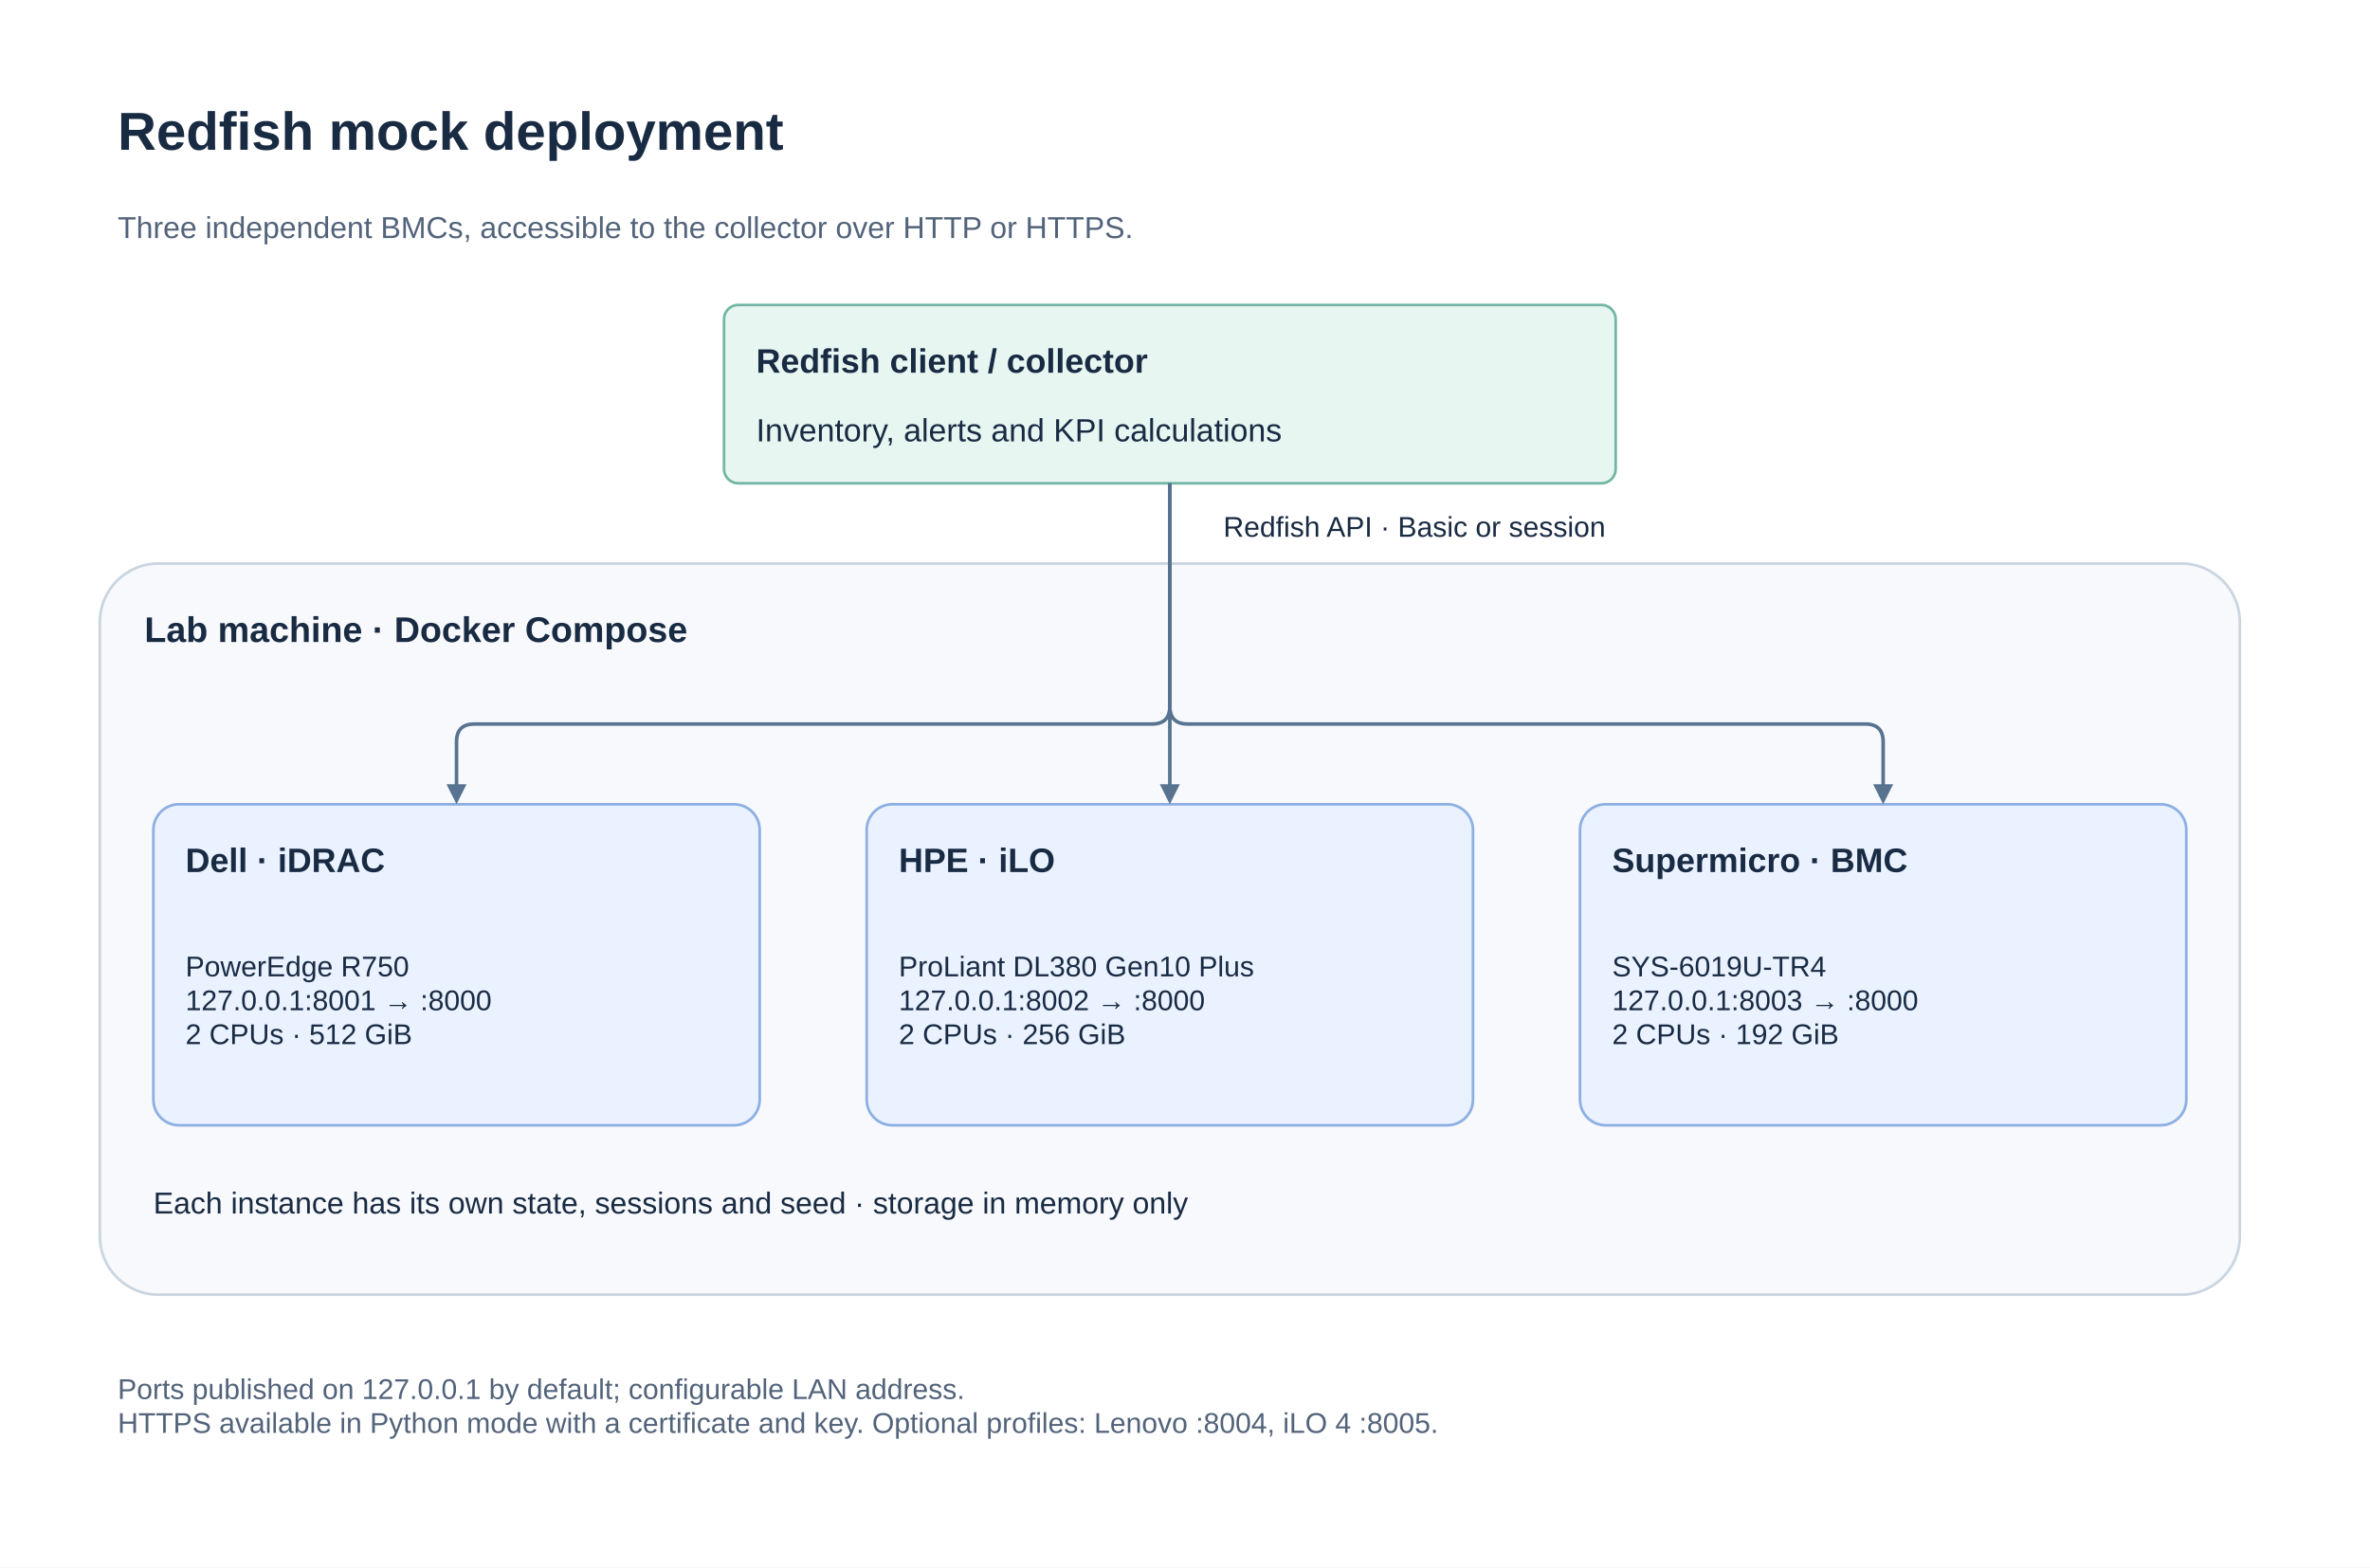
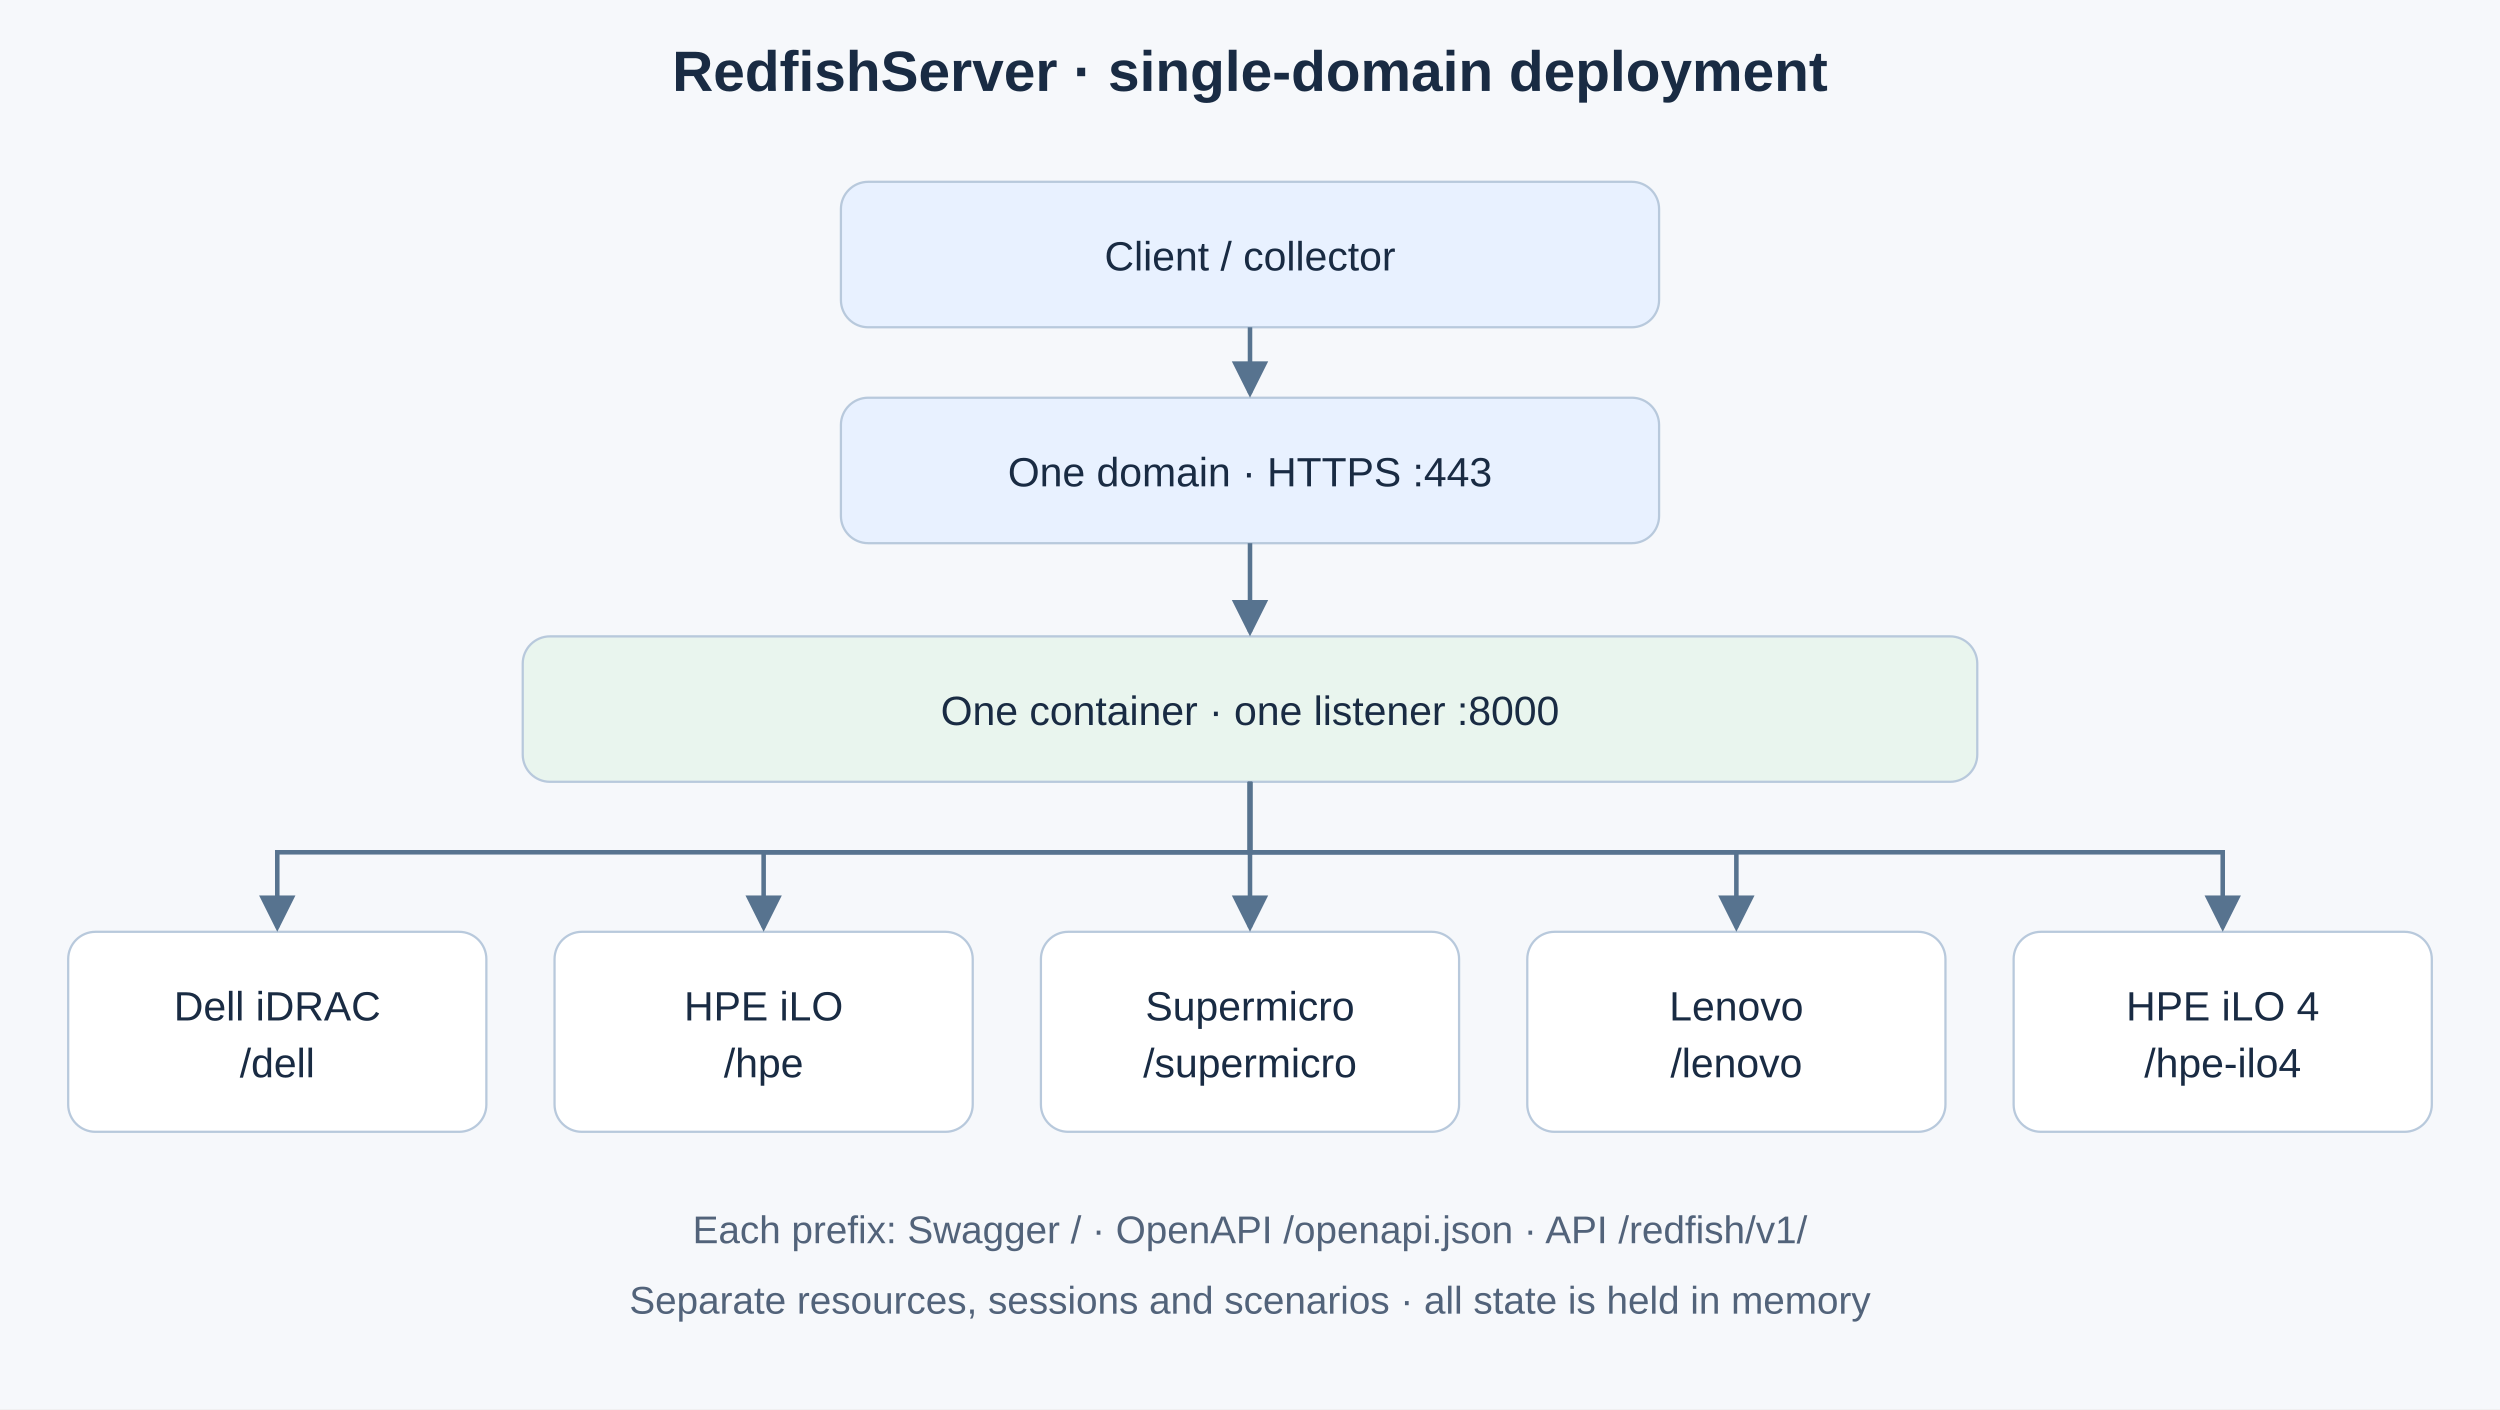
- <svg xmlns="http://www.w3.org/2000/svg" style="background: #FFFFFF; background-color: #FFFFFF; color-scheme: light;" version="1.1" width="1329px" height="879px" viewBox="0 0 1329 879" content="&lt;mxfile host=&quot;Electron&quot; agent=&quot;Redfish Mock documentation&quot;&gt;&#10;  &lt;diagram id=&quot;deployment&quot; name=&quot;Redfish mock deployment&quot;&gt;&#10;    &lt;mxGraphModel dx=&quot;-664&quot; dy=&quot;-220&quot; grid=&quot;0&quot; gridSize=&quot;10&quot; guides=&quot;1&quot; tooltips=&quot;1&quot; connect=&quot;1&quot; arrows=&quot;1&quot; fold=&quot;0&quot; page=&quot;0&quot; pageScale=&quot;1&quot; pageWidth=&quot;1280&quot; pageHeight=&quot;830&quot; background=&quot;#FFFFFF&quot; math=&quot;0&quot; shadow=&quot;0&quot;&gt;&#10;      &lt;root&gt;&#10;        &lt;mxCell id=&quot;0&quot; /&gt;&#10;        &lt;mxCell id=&quot;1&quot; parent=&quot;0&quot; /&gt;&#10;        &lt;mxCell id=&quot;canvas&quot; parent=&quot;1&quot; style=&quot;rounded=1;arcSize=8;html=0;whiteSpace=wrap;fillColor=#FFFFFF;strokeColor=none;locked=1;&quot; value=&quot;&quot; vertex=&quot;1&quot;&gt;&#10;          &lt;mxGeometry height=&quot;830&quot; width=&quot;1280&quot; as=&quot;geometry&quot; /&gt;&#10;        &lt;/mxCell&gt;&#10;        &lt;mxCell id=&quot;title&quot; connectable=&quot;0&quot; parent=&quot;1&quot; style=&quot;text;html=0;whiteSpace=nowrap;overflow=visible;fillColor=none;strokeColor=none;align=left;verticalAlign=middle;fontFamily=Arial;fontSize=30;fontColor=#192B43;fontStyle=1;spacing=0;&quot; value=&quot;Redfish mock deployment&quot; vertex=&quot;1&quot;&gt;&#10;          &lt;mxGeometry height=&quot;48&quot; width=&quot;1180&quot; x=&quot;50&quot; y=&quot;30&quot; as=&quot;geometry&quot; /&gt;&#10;        &lt;/mxCell&gt;&#10;        &lt;mxCell id=&quot;subtitle&quot; connectable=&quot;0&quot; parent=&quot;1&quot; style=&quot;text;html=0;whiteSpace=nowrap;overflow=visible;fillColor=none;strokeColor=none;align=left;verticalAlign=middle;fontFamily=Arial;fontSize=17;fontColor=#52637A;fontStyle=0;spacing=0;&quot; value=&quot;Three independent BMCs, accessible to the collector over HTTP or HTTPS.&quot; vertex=&quot;1&quot;&gt;&#10;          &lt;mxGeometry height=&quot;48&quot; width=&quot;1180&quot; x=&quot;50&quot; y=&quot;86&quot; as=&quot;geometry&quot; /&gt;&#10;        &lt;/mxCell&gt;&#10;        &lt;mxCell id=&quot;collector&quot; parent=&quot;1&quot; style=&quot;rounded=1;arcSize=8;html=0;whiteSpace=wrap;fillColor=#E8F6F2;strokeColor=#72B7A6;strokeWidth=1.5;&quot; value=&quot;&quot; vertex=&quot;1&quot;&gt;&#10;          &lt;mxGeometry height=&quot;100&quot; width=&quot;500&quot; x=&quot;390&quot; y=&quot;155&quot; as=&quot;geometry&quot; /&gt;&#10;        &lt;/mxCell&gt;&#10;        &lt;mxCell id=&quot;collector-title&quot; connectable=&quot;0&quot; parent=&quot;collector&quot; style=&quot;text;html=0;whiteSpace=nowrap;overflow=visible;fillColor=none;strokeColor=none;align=left;verticalAlign=middle;fontFamily=Arial;fontSize=19;fontColor=#192B43;fontStyle=1;spacing=0;&quot; value=&quot;Redfish client / collector&quot; vertex=&quot;1&quot;&gt;&#10;          &lt;mxGeometry height=&quot;35&quot; width=&quot;464&quot; x=&quot;18&quot; y=&quot;12&quot; as=&quot;geometry&quot; /&gt;&#10;        &lt;/mxCell&gt;&#10;        &lt;mxCell id=&quot;collector-body&quot; connectable=&quot;0&quot; parent=&quot;collector&quot; style=&quot;text;html=0;whiteSpace=nowrap;overflow=visible;fillColor=none;strokeColor=none;align=left;verticalAlign=middle;fontFamily=Arial;fontSize=18;fontColor=#192B43;fontStyle=0;spacing=0;&quot; value=&quot;Inventory, alerts and KPI calculations&quot; vertex=&quot;1&quot;&gt;&#10;          &lt;mxGeometry height=&quot;39&quot; width=&quot;464&quot; x=&quot;18&quot; y=&quot;49&quot; as=&quot;geometry&quot; /&gt;&#10;        &lt;/mxCell&gt;&#10;        &lt;mxCell id=&quot;host&quot; parent=&quot;1&quot; style=&quot;rounded=1;arcSize=8;html=0;whiteSpace=wrap;fillColor=#F7F9FC;strokeColor=#CBD5E1;strokeWidth=1.5;&quot; value=&quot;&quot; vertex=&quot;1&quot;&gt;&#10;          &lt;mxGeometry height=&quot;410&quot; width=&quot;1200&quot; x=&quot;40&quot; y=&quot;300&quot; as=&quot;geometry&quot; /&gt;&#10;        &lt;/mxCell&gt;&#10;        &lt;mxCell id=&quot;host-title&quot; connectable=&quot;0&quot; parent=&quot;1&quot; style=&quot;text;html=0;whiteSpace=nowrap;overflow=visible;fillColor=none;strokeColor=none;align=left;verticalAlign=middle;fontFamily=Arial;fontSize=20;fontColor=#192B43;fontStyle=1;spacing=0;&quot; value=&quot;Lab machine · Docker Compose&quot; vertex=&quot;1&quot;&gt;&#10;          &lt;mxGeometry height=&quot;34&quot; width=&quot;1150&quot; x=&quot;65&quot; y=&quot;318&quot; as=&quot;geometry&quot; /&gt;&#10;        &lt;/mxCell&gt;&#10;        &lt;mxCell id=&quot;dell&quot; parent=&quot;1&quot; style=&quot;rounded=1;arcSize=8;html=0;whiteSpace=wrap;fillColor=#EAF2FF;strokeColor=#8DAFE2;strokeWidth=1.5;&quot; value=&quot;&quot; vertex=&quot;1&quot;&gt;&#10;          &lt;mxGeometry height=&quot;180&quot; width=&quot;340&quot; x=&quot;70&quot; y=&quot;435&quot; as=&quot;geometry&quot; /&gt;&#10;        &lt;/mxCell&gt;&#10;        &lt;mxCell id=&quot;dell-title&quot; connectable=&quot;0&quot; parent=&quot;dell&quot; style=&quot;text;html=0;whiteSpace=nowrap;overflow=visible;fillColor=none;strokeColor=none;align=left;verticalAlign=middle;fontFamily=Arial;fontSize=19;fontColor=#192B43;fontStyle=1;spacing=0;&quot; value=&quot;Dell · iDRAC&quot; vertex=&quot;1&quot;&gt;&#10;          &lt;mxGeometry height=&quot;35&quot; width=&quot;304&quot; x=&quot;18&quot; y=&quot;12&quot; as=&quot;geometry&quot; /&gt;&#10;        &lt;/mxCell&gt;&#10;        &lt;mxCell id=&quot;dell-body&quot; connectable=&quot;0&quot; parent=&quot;dell&quot; style=&quot;text;html=0;whiteSpace=nowrap;overflow=visible;fillColor=none;strokeColor=none;align=left;verticalAlign=middle;fontFamily=Arial;fontSize=16;fontColor=#192B43;fontStyle=0;spacing=0;&quot; value=&quot;PowerEdge R750&amp;#xa;127.0.0.1:8001 → :8000&amp;#xa;2 CPUs · 512 GiB&quot; vertex=&quot;1&quot;&gt;&#10;          &lt;mxGeometry height=&quot;119&quot; width=&quot;304&quot; x=&quot;18&quot; y=&quot;49&quot; as=&quot;geometry&quot; /&gt;&#10;        &lt;/mxCell&gt;&#10;        &lt;mxCell id=&quot;to-dell&quot; edge=&quot;1&quot; parent=&quot;1&quot; source=&quot;collector&quot; style=&quot;edgeStyle=orthogonalEdgeStyle;rounded=1;orthogonalLoop=1;jettySize=auto;html=0;endArrow=block;endFill=1;strokeColor=#57738F;strokeWidth=2;fontFamily=Arial;fontSize=14;fontColor=#425A74;labelBackgroundColor=#FFFFFF;exitX=0.5;exitY=1;exitDx=0;exitDy=0;entryX=0.5;entryY=0;entryDx=0;entryDy=0;&quot; target=&quot;dell&quot; value=&quot;&quot;&gt;&#10;          &lt;mxGeometry relative=&quot;1&quot; as=&quot;geometry&quot;&gt;&#10;            &lt;Array as=&quot;points&quot;&gt;&#10;              &lt;mxPoint x=&quot;640&quot; y=&quot;390&quot; /&gt;&#10;              &lt;mxPoint x=&quot;240&quot; y=&quot;390&quot; /&gt;&#10;            &lt;/Array&gt;&#10;          &lt;/mxGeometry&gt;&#10;        &lt;/mxCell&gt;&#10;        &lt;mxCell id=&quot;hpe&quot; parent=&quot;1&quot; style=&quot;rounded=1;arcSize=8;html=0;whiteSpace=wrap;fillColor=#EAF2FF;strokeColor=#8DAFE2;strokeWidth=1.5;&quot; value=&quot;&quot; vertex=&quot;1&quot;&gt;&#10;          &lt;mxGeometry height=&quot;180&quot; width=&quot;340&quot; x=&quot;470&quot; y=&quot;435&quot; as=&quot;geometry&quot; /&gt;&#10;        &lt;/mxCell&gt;&#10;        &lt;mxCell id=&quot;hpe-title&quot; connectable=&quot;0&quot; parent=&quot;hpe&quot; style=&quot;text;html=0;whiteSpace=nowrap;overflow=visible;fillColor=none;strokeColor=none;align=left;verticalAlign=middle;fontFamily=Arial;fontSize=19;fontColor=#192B43;fontStyle=1;spacing=0;&quot; value=&quot;HPE · iLO&quot; vertex=&quot;1&quot;&gt;&#10;          &lt;mxGeometry height=&quot;35&quot; width=&quot;304&quot; x=&quot;18&quot; y=&quot;12&quot; as=&quot;geometry&quot; /&gt;&#10;        &lt;/mxCell&gt;&#10;        &lt;mxCell id=&quot;hpe-body&quot; connectable=&quot;0&quot; parent=&quot;hpe&quot; style=&quot;text;html=0;whiteSpace=nowrap;overflow=visible;fillColor=none;strokeColor=none;align=left;verticalAlign=middle;fontFamily=Arial;fontSize=16;fontColor=#192B43;fontStyle=0;spacing=0;&quot; value=&quot;ProLiant DL380 Gen10 Plus&amp;#xa;127.0.0.1:8002 → :8000&amp;#xa;2 CPUs · 256 GiB&quot; vertex=&quot;1&quot;&gt;&#10;          &lt;mxGeometry height=&quot;119&quot; width=&quot;304&quot; x=&quot;18&quot; y=&quot;49&quot; as=&quot;geometry&quot; /&gt;&#10;        &lt;/mxCell&gt;&#10;        &lt;mxCell id=&quot;to-hpe&quot; edge=&quot;1&quot; parent=&quot;1&quot; source=&quot;collector&quot; style=&quot;edgeStyle=orthogonalEdgeStyle;rounded=1;orthogonalLoop=1;jettySize=auto;html=0;endArrow=block;endFill=1;strokeColor=#57738F;strokeWidth=2;fontFamily=Arial;fontSize=14;fontColor=#425A74;labelBackgroundColor=#FFFFFF;exitX=0.5;exitY=1;exitDx=0;exitDy=0;entryX=0.5;entryY=0;entryDx=0;entryDy=0;&quot; target=&quot;hpe&quot; value=&quot;&quot;&gt;&#10;          &lt;mxGeometry relative=&quot;1&quot; as=&quot;geometry&quot;&gt;&#10;            &lt;Array as=&quot;points&quot;&gt;&#10;              &lt;mxPoint x=&quot;640&quot; y=&quot;390&quot; /&gt;&#10;              &lt;mxPoint x=&quot;640&quot; y=&quot;390&quot; /&gt;&#10;            &lt;/Array&gt;&#10;          &lt;/mxGeometry&gt;&#10;        &lt;/mxCell&gt;&#10;        &lt;mxCell id=&quot;smc&quot; parent=&quot;1&quot; style=&quot;rounded=1;arcSize=8;html=0;whiteSpace=wrap;fillColor=#EAF2FF;strokeColor=#8DAFE2;strokeWidth=1.5;&quot; value=&quot;&quot; vertex=&quot;1&quot;&gt;&#10;          &lt;mxGeometry height=&quot;180&quot; width=&quot;340&quot; x=&quot;870&quot; y=&quot;435&quot; as=&quot;geometry&quot; /&gt;&#10;        &lt;/mxCell&gt;&#10;        &lt;mxCell id=&quot;smc-title&quot; connectable=&quot;0&quot; parent=&quot;smc&quot; style=&quot;text;html=0;whiteSpace=nowrap;overflow=visible;fillColor=none;strokeColor=none;align=left;verticalAlign=middle;fontFamily=Arial;fontSize=19;fontColor=#192B43;fontStyle=1;spacing=0;&quot; value=&quot;Supermicro · BMC&quot; vertex=&quot;1&quot;&gt;&#10;          &lt;mxGeometry height=&quot;35&quot; width=&quot;304&quot; x=&quot;18&quot; y=&quot;12&quot; as=&quot;geometry&quot; /&gt;&#10;        &lt;/mxCell&gt;&#10;        &lt;mxCell id=&quot;smc-body&quot; connectable=&quot;0&quot; parent=&quot;smc&quot; style=&quot;text;html=0;whiteSpace=nowrap;overflow=visible;fillColor=none;strokeColor=none;align=left;verticalAlign=middle;fontFamily=Arial;fontSize=16;fontColor=#192B43;fontStyle=0;spacing=0;&quot; value=&quot;SYS-6019U-TR4&amp;#xa;127.0.0.1:8003 → :8000&amp;#xa;2 CPUs · 192 GiB&quot; vertex=&quot;1&quot;&gt;&#10;          &lt;mxGeometry height=&quot;119&quot; width=&quot;304&quot; x=&quot;18&quot; y=&quot;49&quot; as=&quot;geometry&quot; /&gt;&#10;        &lt;/mxCell&gt;&#10;        &lt;mxCell id=&quot;to-smc&quot; edge=&quot;1&quot; parent=&quot;1&quot; source=&quot;collector&quot; style=&quot;edgeStyle=orthogonalEdgeStyle;rounded=1;orthogonalLoop=1;jettySize=auto;html=0;endArrow=block;endFill=1;strokeColor=#57738F;strokeWidth=2;fontFamily=Arial;fontSize=14;fontColor=#425A74;labelBackgroundColor=#FFFFFF;exitX=0.5;exitY=1;exitDx=0;exitDy=0;entryX=0.5;entryY=0;entryDx=0;entryDy=0;&quot; target=&quot;smc&quot; value=&quot;&quot;&gt;&#10;          &lt;mxGeometry relative=&quot;1&quot; as=&quot;geometry&quot;&gt;&#10;            &lt;Array as=&quot;points&quot;&gt;&#10;              &lt;mxPoint x=&quot;640&quot; y=&quot;390&quot; /&gt;&#10;              &lt;mxPoint x=&quot;1040&quot; y=&quot;390&quot; /&gt;&#10;            &lt;/Array&gt;&#10;          &lt;/mxGeometry&gt;&#10;        &lt;/mxCell&gt;&#10;        &lt;mxCell id=&quot;protocol&quot; connectable=&quot;0&quot; parent=&quot;1&quot; style=&quot;text;html=0;whiteSpace=nowrap;overflow=visible;fillColor=none;strokeColor=none;align=left;verticalAlign=middle;fontFamily=Arial;fontSize=16;fontColor=#192B43;fontStyle=0;spacing=0;&quot; value=&quot;Redfish API · Basic or session&quot; vertex=&quot;1&quot;&gt;&#10;          &lt;mxGeometry height=&quot;30&quot; width=&quot;450&quot; x=&quot;670&quot; y=&quot;263&quot; as=&quot;geometry&quot; /&gt;&#10;        &lt;/mxCell&gt;&#10;        &lt;mxCell id=&quot;independence&quot; connectable=&quot;0&quot; parent=&quot;1&quot; style=&quot;text;html=0;whiteSpace=nowrap;overflow=visible;fillColor=none;strokeColor=none;align=left;verticalAlign=middle;fontFamily=Arial;fontSize=17;fontColor=#192B43;fontStyle=0;spacing=0;&quot; value=&quot;Each instance has its own state, sessions and seed · storage in memory only&quot; vertex=&quot;1&quot;&gt;&#10;          &lt;mxGeometry height=&quot;34&quot; width=&quot;1140&quot; x=&quot;70&quot; y=&quot;640&quot; as=&quot;geometry&quot; /&gt;&#10;        &lt;/mxCell&gt;&#10;        &lt;mxCell id=&quot;options&quot; connectable=&quot;0&quot; parent=&quot;1&quot; style=&quot;text;html=0;whiteSpace=nowrap;overflow=visible;fillColor=none;strokeColor=none;align=left;verticalAlign=middle;fontFamily=Arial;fontSize=16;fontColor=#52637A;fontStyle=0;spacing=0;&quot; value=&quot;Ports published on 127.0.0.1 by default; configurable LAN address.&amp;#xa;HTTPS available in Python mode with a certificate and key. Optional profiles: Lenovo :8004, iLO 4 :8005.&quot; vertex=&quot;1&quot;&gt;&#10;          &lt;mxGeometry height=&quot;58&quot; width=&quot;1180&quot; x=&quot;50&quot; y=&quot;742&quot; as=&quot;geometry&quot; /&gt;&#10;        &lt;/mxCell&gt;&#10;      &lt;/root&gt;&#10;    &lt;/mxGraphModel&gt;&#10;  &lt;/diagram&gt;&#10;&lt;/mxfile&gt;&#10;">
-   <defs />
-   <rect fill="#FFFFFF" width="100%" height="100%" x="0" y="0" style="fill: rgb(255, 255, 255);" />
-   <g>
-     <g data-cell-id="0">
-       <g data-cell-id="1">
-         <g data-cell-id="canvas">
-           <g>
-             <rect x="16" y="16" width="1280" height="830" rx="66.4" ry="66.4" fill="#ffffff" stroke="none" pointer-events="all" style="fill: rgb(255, 255, 255);" />
-           </g>
-         </g>
-         <g data-cell-id="title">
-           <g>
-             <rect x="66" y="46" width="1180" height="48" fill="none" stroke="none" pointer-events="all" />
-           </g>
-           <g>
-             <g fill="#192B43" font-family="Arial" font-weight="bold" text-anchor="start" font-size="30px" style="fill: rgb(25, 43, 67);">
-               <text x="66" y="84">Redfish mock deployment</text>
-             </g>
-           </g>
-         </g>
-         <g data-cell-id="subtitle">
-           <g>
-             <rect x="66" y="102" width="1180" height="48" fill="none" stroke="none" pointer-events="all" />
-           </g>
-           <g>
-             <g fill="#52637A" font-family="Arial" text-anchor="start" font-size="17px" style="fill: rgb(82, 99, 122);">
-               <text x="66" y="133.5">Three independent BMCs, accessible to the collector over HTTP or HTTPS.</text>
-             </g>
-           </g>
-         </g>
-         <g data-cell-id="collector">
-           <g>
-             <rect x="406" y="171" width="500" height="100" rx="8" ry="8" fill="#e8f6f2" stroke="#72b7a6" stroke-width="1.5" pointer-events="all" style="fill: rgb(232, 246, 242); stroke: rgb(114, 183, 166);" />
-           </g>
-           <g data-cell-id="collector-title">
-             <g>
-               <rect x="424" y="183" width="464" height="35" fill="none" stroke="none" pointer-events="all" />
-             </g>
-             <g>
-               <g fill="#192B43" font-family="Arial" font-weight="bold" text-anchor="start" font-size="19px" style="fill: rgb(25, 43, 67);">
-                 <text x="424" y="209">Redfish client / collector</text>
-               </g>
-             </g>
-           </g>
-           <g data-cell-id="collector-body">
-             <g>
-               <rect x="424" y="220" width="464" height="39" fill="none" stroke="none" pointer-events="all" />
-             </g>
-             <g>
-               <g fill="#192B43" font-family="Arial" text-anchor="start" font-size="18px" style="fill: rgb(25, 43, 67);">
-                 <text x="424" y="247.5">Inventory, alerts and KPI calculations</text>
-               </g>
-             </g>
-           </g>
-         </g>
-         <g data-cell-id="host">
-           <g>
-             <rect x="56" y="316" width="1200" height="410" rx="32.8" ry="32.8" fill="#f7f9fc" stroke="#cbd5e1" stroke-width="1.5" pointer-events="all" style="fill: rgb(247, 249, 252); stroke: rgb(203, 213, 225);" />
-           </g>
-         </g>
-         <g data-cell-id="host-title">
-           <g>
-             <rect x="81" y="334" width="1150" height="34" fill="none" stroke="none" pointer-events="all" />
-           </g>
-           <g>
-             <g fill="#192B43" font-family="Arial" font-weight="bold" text-anchor="start" font-size="20px" style="fill: rgb(25, 43, 67);">
-               <text x="81" y="360">Lab machine · Docker Compose</text>
-             </g>
-           </g>
-         </g>
-         <g data-cell-id="dell">
-           <g>
-             <rect x="86" y="451" width="340" height="180" rx="14.4" ry="14.4" fill="#eaf2ff" stroke="#8dafe2" stroke-width="1.5" pointer-events="all" style="fill: rgb(234, 242, 255); stroke: rgb(141, 175, 226);" />
-           </g>
-           <g data-cell-id="dell-title">
-             <g>
-               <rect x="104" y="463" width="304" height="35" fill="none" stroke="none" pointer-events="all" />
-             </g>
-             <g>
-               <g fill="#192B43" font-family="Arial" font-weight="bold" text-anchor="start" font-size="19px" style="fill: rgb(25, 43, 67);">
-                 <text x="104" y="489">Dell · iDRAC</text>
-               </g>
-             </g>
-           </g>
-           <g data-cell-id="dell-body">
-             <g>
-               <rect x="104" y="500" width="304" height="119" fill="none" stroke="none" pointer-events="all" />
-             </g>
-             <g>
-               <g fill="#192B43" font-family="Arial" text-anchor="start" font-size="16px" style="fill: rgb(25, 43, 67);">
-                 <text x="104" y="547.5">PowerEdge R750</text>
-                 <text x="104" y="566.5">127.0.0.1:8001 → :8000</text>
-                 <text x="104" y="585.5">2 CPUs · 512 GiB</text>
-               </g>
-             </g>
-           </g>
-         </g>
-         <g data-cell-id="to-dell">
-           <g>
-             <path d="M 656 271 L 656 396 Q 656 406 646 406 L 266 406 Q 256 406 256 416 L 256 440.76" fill="none" stroke="#57738f" stroke-width="2" stroke-miterlimit="10" pointer-events="stroke" style="stroke: rgb(87, 115, 143);" />
-             <path d="M 256 448.76 L 252 440.76 L 260 440.76 Z" fill="#57738f" stroke="#57738f" stroke-width="2" stroke-miterlimit="10" pointer-events="all" style="fill: rgb(87, 115, 143); stroke: rgb(87, 115, 143);" />
-           </g>
-         </g>
-         <g data-cell-id="hpe">
-           <g>
-             <rect x="486" y="451" width="340" height="180" rx="14.4" ry="14.4" fill="#eaf2ff" stroke="#8dafe2" stroke-width="1.5" pointer-events="all" style="fill: rgb(234, 242, 255); stroke: rgb(141, 175, 226);" />
-           </g>
-           <g data-cell-id="hpe-title">
-             <g>
-               <rect x="504" y="463" width="304" height="35" fill="none" stroke="none" pointer-events="all" />
-             </g>
-             <g>
-               <g fill="#192B43" font-family="Arial" font-weight="bold" text-anchor="start" font-size="19px" style="fill: rgb(25, 43, 67);">
-                 <text x="504" y="489">HPE · iLO</text>
-               </g>
-             </g>
-           </g>
-           <g data-cell-id="hpe-body">
-             <g>
-               <rect x="504" y="500" width="304" height="119" fill="none" stroke="none" pointer-events="all" />
-             </g>
-             <g>
-               <g fill="#192B43" font-family="Arial" text-anchor="start" font-size="16px" style="fill: rgb(25, 43, 67);">
-                 <text x="504" y="547.5">ProLiant DL380 Gen10 Plus</text>
-                 <text x="504" y="566.5">127.0.0.1:8002 → :8000</text>
-                 <text x="504" y="585.5">2 CPUs · 256 GiB</text>
-               </g>
-             </g>
-           </g>
-         </g>
-         <g data-cell-id="to-hpe">
-           <g>
-             <path d="M 656 271 L 656 396 Q 656 406 656 416 L 656 440.76" fill="none" stroke="#57738f" stroke-width="2" stroke-miterlimit="10" pointer-events="stroke" style="stroke: rgb(87, 115, 143);" />
-             <path d="M 656 448.76 L 652 440.76 L 660 440.76 Z" fill="#57738f" stroke="#57738f" stroke-width="2" stroke-miterlimit="10" pointer-events="all" style="fill: rgb(87, 115, 143); stroke: rgb(87, 115, 143);" />
-           </g>
-         </g>
-         <g data-cell-id="smc">
-           <g>
-             <rect x="886" y="451" width="340" height="180" rx="14.4" ry="14.4" fill="#eaf2ff" stroke="#8dafe2" stroke-width="1.5" pointer-events="all" style="fill: rgb(234, 242, 255); stroke: rgb(141, 175, 226);" />
-           </g>
-           <g data-cell-id="smc-title">
-             <g>
-               <rect x="904" y="463" width="304" height="35" fill="none" stroke="none" pointer-events="all" />
-             </g>
-             <g>
-               <g fill="#192B43" font-family="Arial" font-weight="bold" text-anchor="start" font-size="19px" style="fill: rgb(25, 43, 67);">
-                 <text x="904" y="489">Supermicro · BMC</text>
-               </g>
-             </g>
-           </g>
-           <g data-cell-id="smc-body">
-             <g>
-               <rect x="904" y="500" width="304" height="119" fill="none" stroke="none" pointer-events="all" />
-             </g>
-             <g>
-               <g fill="#192B43" font-family="Arial" text-anchor="start" font-size="16px" style="fill: rgb(25, 43, 67);">
-                 <text x="904" y="547.5">SYS-6019U-TR4</text>
-                 <text x="904" y="566.5">127.0.0.1:8003 → :8000</text>
-                 <text x="904" y="585.5">2 CPUs · 192 GiB</text>
-               </g>
-             </g>
-           </g>
-         </g>
-         <g data-cell-id="to-smc">
-           <g>
-             <path d="M 656 271 L 656 396 Q 656 406 666 406 L 1046 406 Q 1056 406 1056 416 L 1056 440.76" fill="none" stroke="#57738f" stroke-width="2" stroke-miterlimit="10" pointer-events="stroke" style="stroke: rgb(87, 115, 143);" />
-             <path d="M 1056 448.76 L 1052 440.76 L 1060 440.76 Z" fill="#57738f" stroke="#57738f" stroke-width="2" stroke-miterlimit="10" pointer-events="all" style="fill: rgb(87, 115, 143); stroke: rgb(87, 115, 143);" />
-           </g>
-         </g>
-         <g data-cell-id="protocol">
-           <g>
-             <rect x="686" y="279" width="450" height="30" fill="none" stroke="none" pointer-events="all" />
-           </g>
-           <g>
-             <g fill="#192B43" font-family="Arial" text-anchor="start" font-size="16px" style="fill: rgb(25, 43, 67);">
-               <text x="686" y="301">Redfish API · Basic or session</text>
-             </g>
-           </g>
-         </g>
-         <g data-cell-id="independence">
-           <g>
-             <rect x="86" y="656" width="1140" height="34" fill="none" stroke="none" pointer-events="all" />
-           </g>
-           <g>
-             <g fill="#192B43" font-family="Arial" text-anchor="start" font-size="17px" style="fill: rgb(25, 43, 67);">
-               <text x="86" y="680.5">Each instance has its own state, sessions and seed · storage in memory only</text>
-             </g>
-           </g>
-         </g>
-         <g data-cell-id="options">
-           <g>
-             <rect x="66" y="758" width="1180" height="58" fill="none" stroke="none" pointer-events="all" />
-           </g>
-           <g>
-             <g fill="#52637A" font-family="Arial" text-anchor="start" font-size="16px" style="fill: rgb(82, 99, 122);">
-               <text x="66" y="784.5">Ports published on 127.0.0.1 by default; configurable LAN address.</text>
-               <text x="66" y="803.5">HTTPS available in Python mode with a certificate and key. Optional profiles: Lenovo :8004, iLO 4 :8005.</text>
-             </g>
-           </g>
-         </g>
-       </g>
-     </g>
-   </g>
+ <svg xmlns="http://www.w3.org/2000/svg" width="1100" height="620" viewBox="0 0 1100 620" role="img" aria-labelledby="title">
+   <rect width="1100" height="620" fill="#f6f8fb" />
+   <defs>
+     <marker id="arrow" markerWidth="8" markerHeight="8" refX="7" refY="4" orient="auto">
+       <path d="M0 0 L8 4 L0 8" fill="#57738f" />
+     </marker>
+   </defs>
+   <text x="550" y="40" text-anchor="middle" font-family="Arial" font-size="25" font-weight="bold" fill="#192b43">RedfishServer · single-domain deployment</text>
+   <rect x="370" y="80" width="360" height="64" rx="12" fill="#e8f1ff" stroke="#b8c9dc" />
+   <text x="550.0" y="119.0" text-anchor="middle" font-family="Arial" font-size="18" fill="#192b43">Client / collector</text>
+   <rect x="370" y="175" width="360" height="64" rx="12" fill="#e8f1ff" stroke="#b8c9dc" />
+   <text x="550.0" y="214.0" text-anchor="middle" font-family="Arial" font-size="18" fill="#192b43">One domain · HTTPS :443</text>
+   <rect x="230" y="280" width="640" height="64" rx="12" fill="#e9f5ee" stroke="#b8c9dc" />
+   <text x="550.0" y="319.0" text-anchor="middle" font-family="Arial" font-size="18" fill="#192b43">One container · one listener :8000</text>
+   <rect x="30" y="410" width="184" height="88" rx="12" fill="#ffffff" stroke="#b8c9dc" />
+   <text x="122.0" y="449.0" text-anchor="middle" font-family="Arial" font-size="18" fill="#192b43">Dell iDRAC</text>
+   <text x="122.0" y="474.0" text-anchor="middle" font-family="Arial" font-size="18" fill="#192b43">/dell</text>
+   <rect x="244" y="410" width="184" height="88" rx="12" fill="#ffffff" stroke="#b8c9dc" />
+   <text x="336.0" y="449.0" text-anchor="middle" font-family="Arial" font-size="18" fill="#192b43">HPE iLO</text>
+   <text x="336.0" y="474.0" text-anchor="middle" font-family="Arial" font-size="18" fill="#192b43">/hpe</text>
+   <rect x="458" y="410" width="184" height="88" rx="12" fill="#ffffff" stroke="#b8c9dc" />
+   <text x="550.0" y="449.0" text-anchor="middle" font-family="Arial" font-size="18" fill="#192b43">Supermicro</text>
+   <text x="550.0" y="474.0" text-anchor="middle" font-family="Arial" font-size="18" fill="#192b43">/supermicro</text>
+   <rect x="672" y="410" width="184" height="88" rx="12" fill="#ffffff" stroke="#b8c9dc" />
+   <text x="764.0" y="449.0" text-anchor="middle" font-family="Arial" font-size="18" fill="#192b43">Lenovo</text>
+   <text x="764.0" y="474.0" text-anchor="middle" font-family="Arial" font-size="18" fill="#192b43">/lenovo</text>
+   <rect x="886" y="410" width="184" height="88" rx="12" fill="#ffffff" stroke="#b8c9dc" />
+   <text x="978.0" y="449.0" text-anchor="middle" font-family="Arial" font-size="18" fill="#192b43">HPE iLO 4</text>
+   <text x="978.0" y="474.0" text-anchor="middle" font-family="Arial" font-size="18" fill="#192b43">/hpe-ilo4</text>
+   <path d="M550 144 V173" fill="none" stroke="#57738f" stroke-width="2" marker-end="url(#arrow)" />
+   <path d="M550 239 V278" fill="none" stroke="#57738f" stroke-width="2" marker-end="url(#arrow)" />
+   <path d="M550 344 V375 H122.0 V408" fill="none" stroke="#57738f" stroke-width="2" marker-end="url(#arrow)" />
+   <path d="M550 344 V375 H336.0 V408" fill="none" stroke="#57738f" stroke-width="2" marker-end="url(#arrow)" />
+   <path d="M550 344 V375 H550.0 V408" fill="none" stroke="#57738f" stroke-width="2" marker-end="url(#arrow)" />
+   <path d="M550 344 V375 H764.0 V408" fill="none" stroke="#57738f" stroke-width="2" marker-end="url(#arrow)" />
+   <path d="M550 344 V375 H978.0 V408" fill="none" stroke="#57738f" stroke-width="2" marker-end="url(#arrow)" />
+   <text x="550" y="547" text-anchor="middle" font-family="Arial" font-size="17" fill="#52637a">Each prefix: Swagger / · OpenAPI /openapi.json · API /redfish/v1/</text>
+   <text x="550" y="578" text-anchor="middle" font-family="Arial" font-size="17" fill="#52637a">Separate resources, sessions and scenarios · all state is held in memory</text>
</svg>
